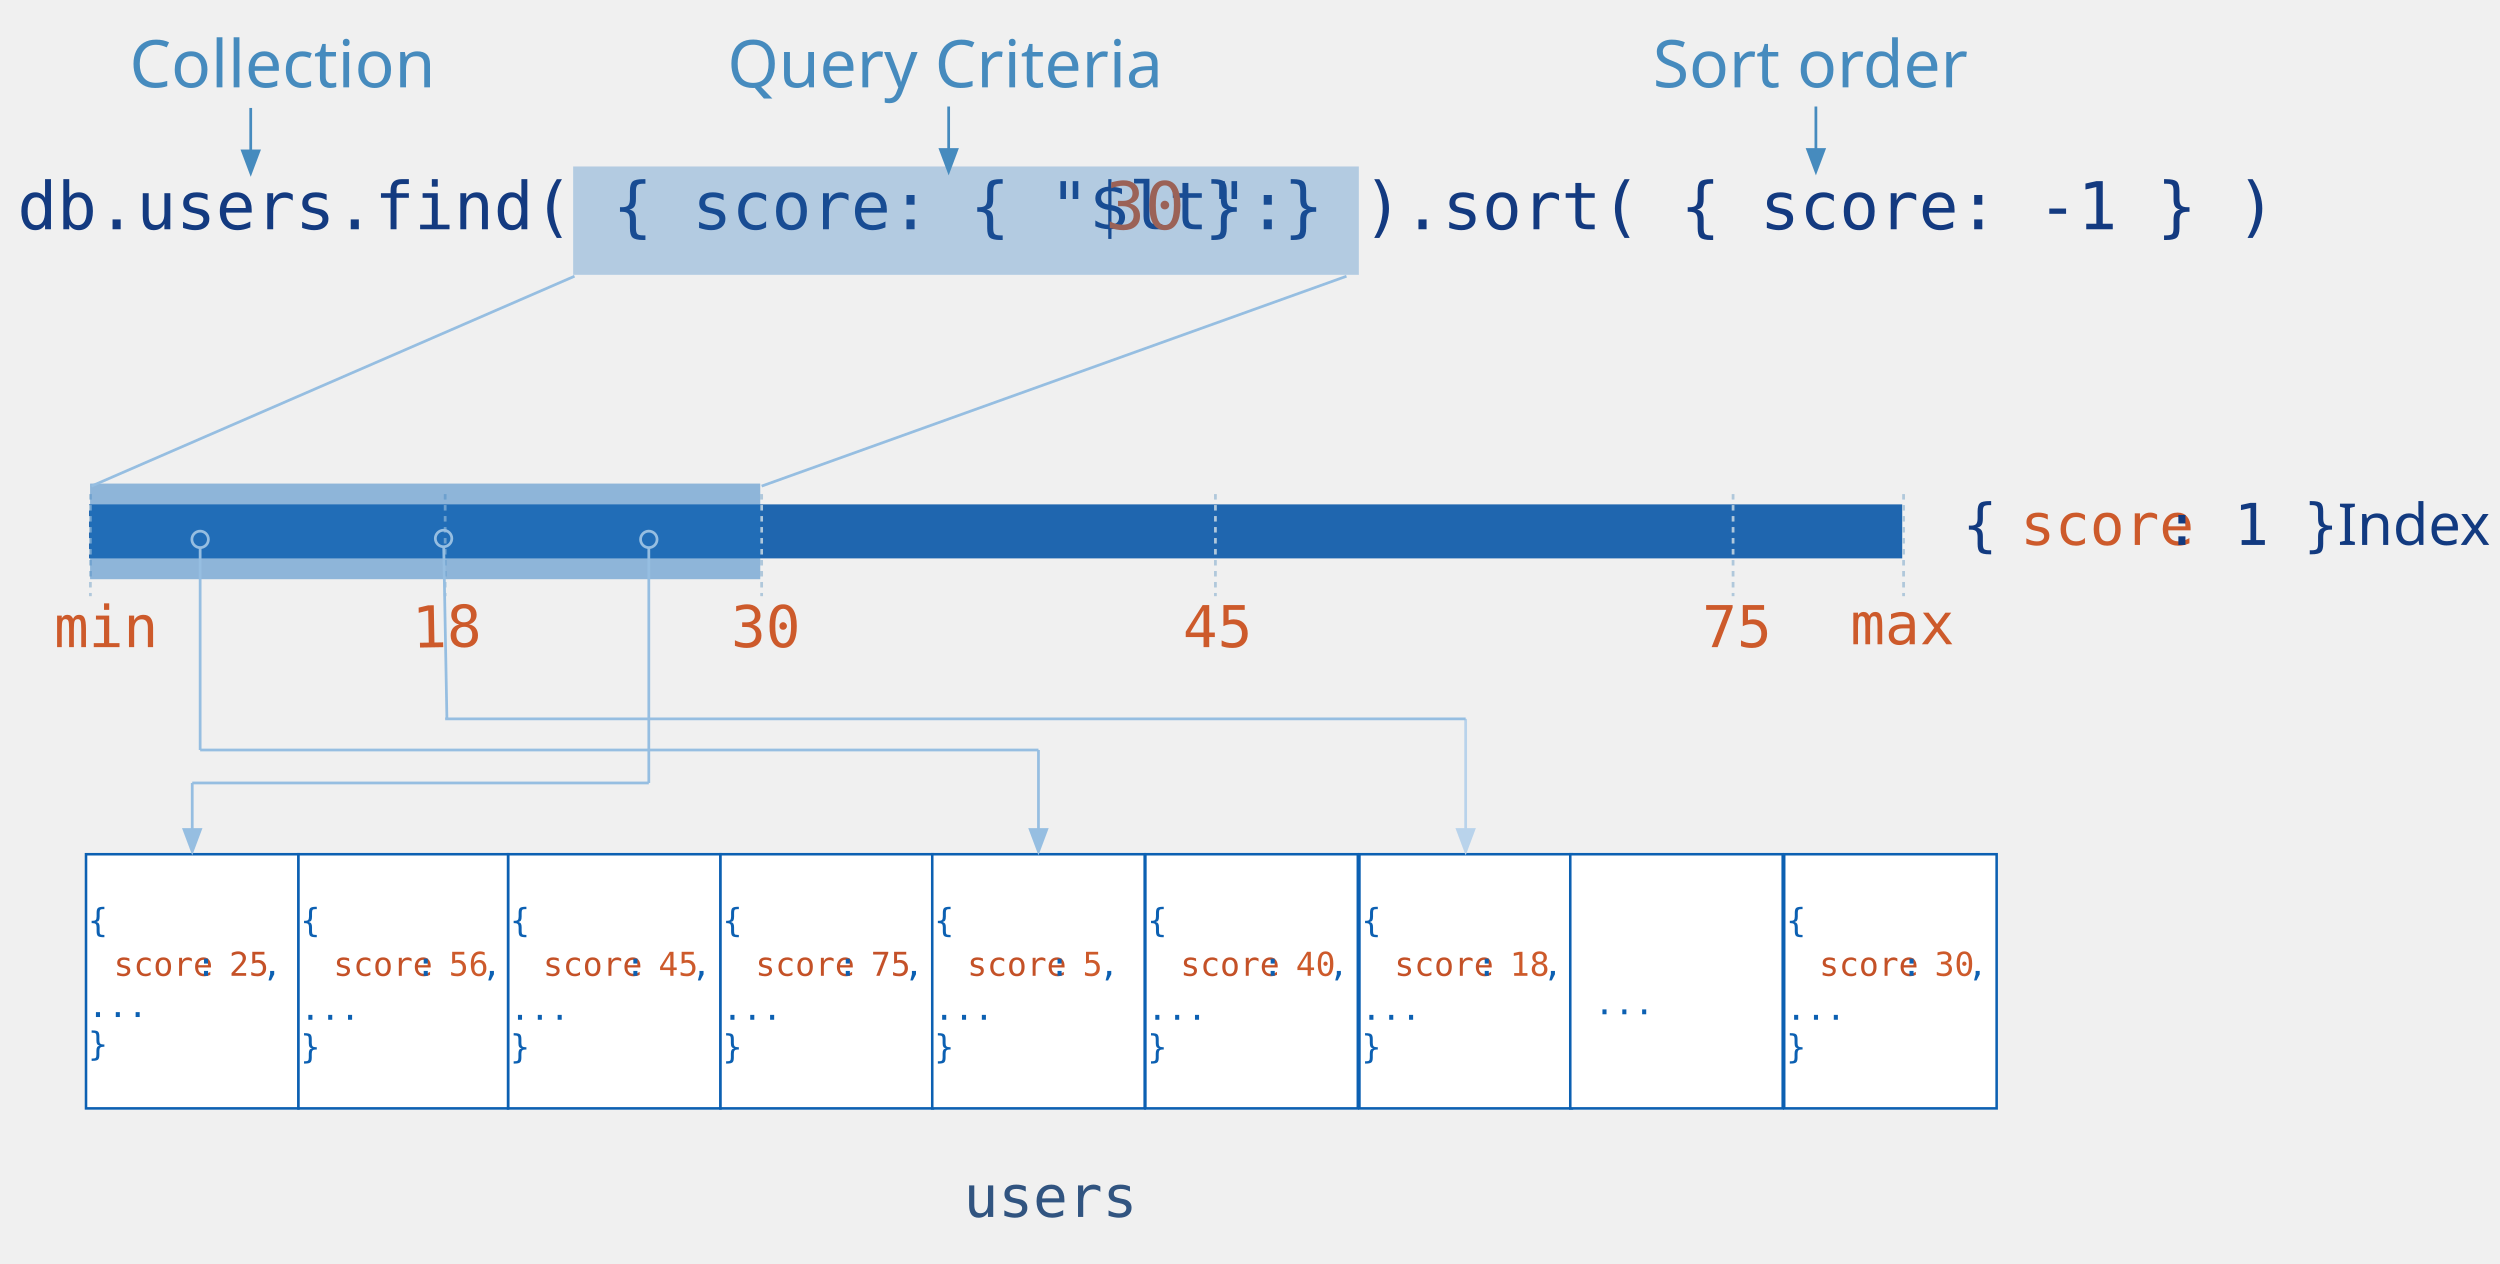
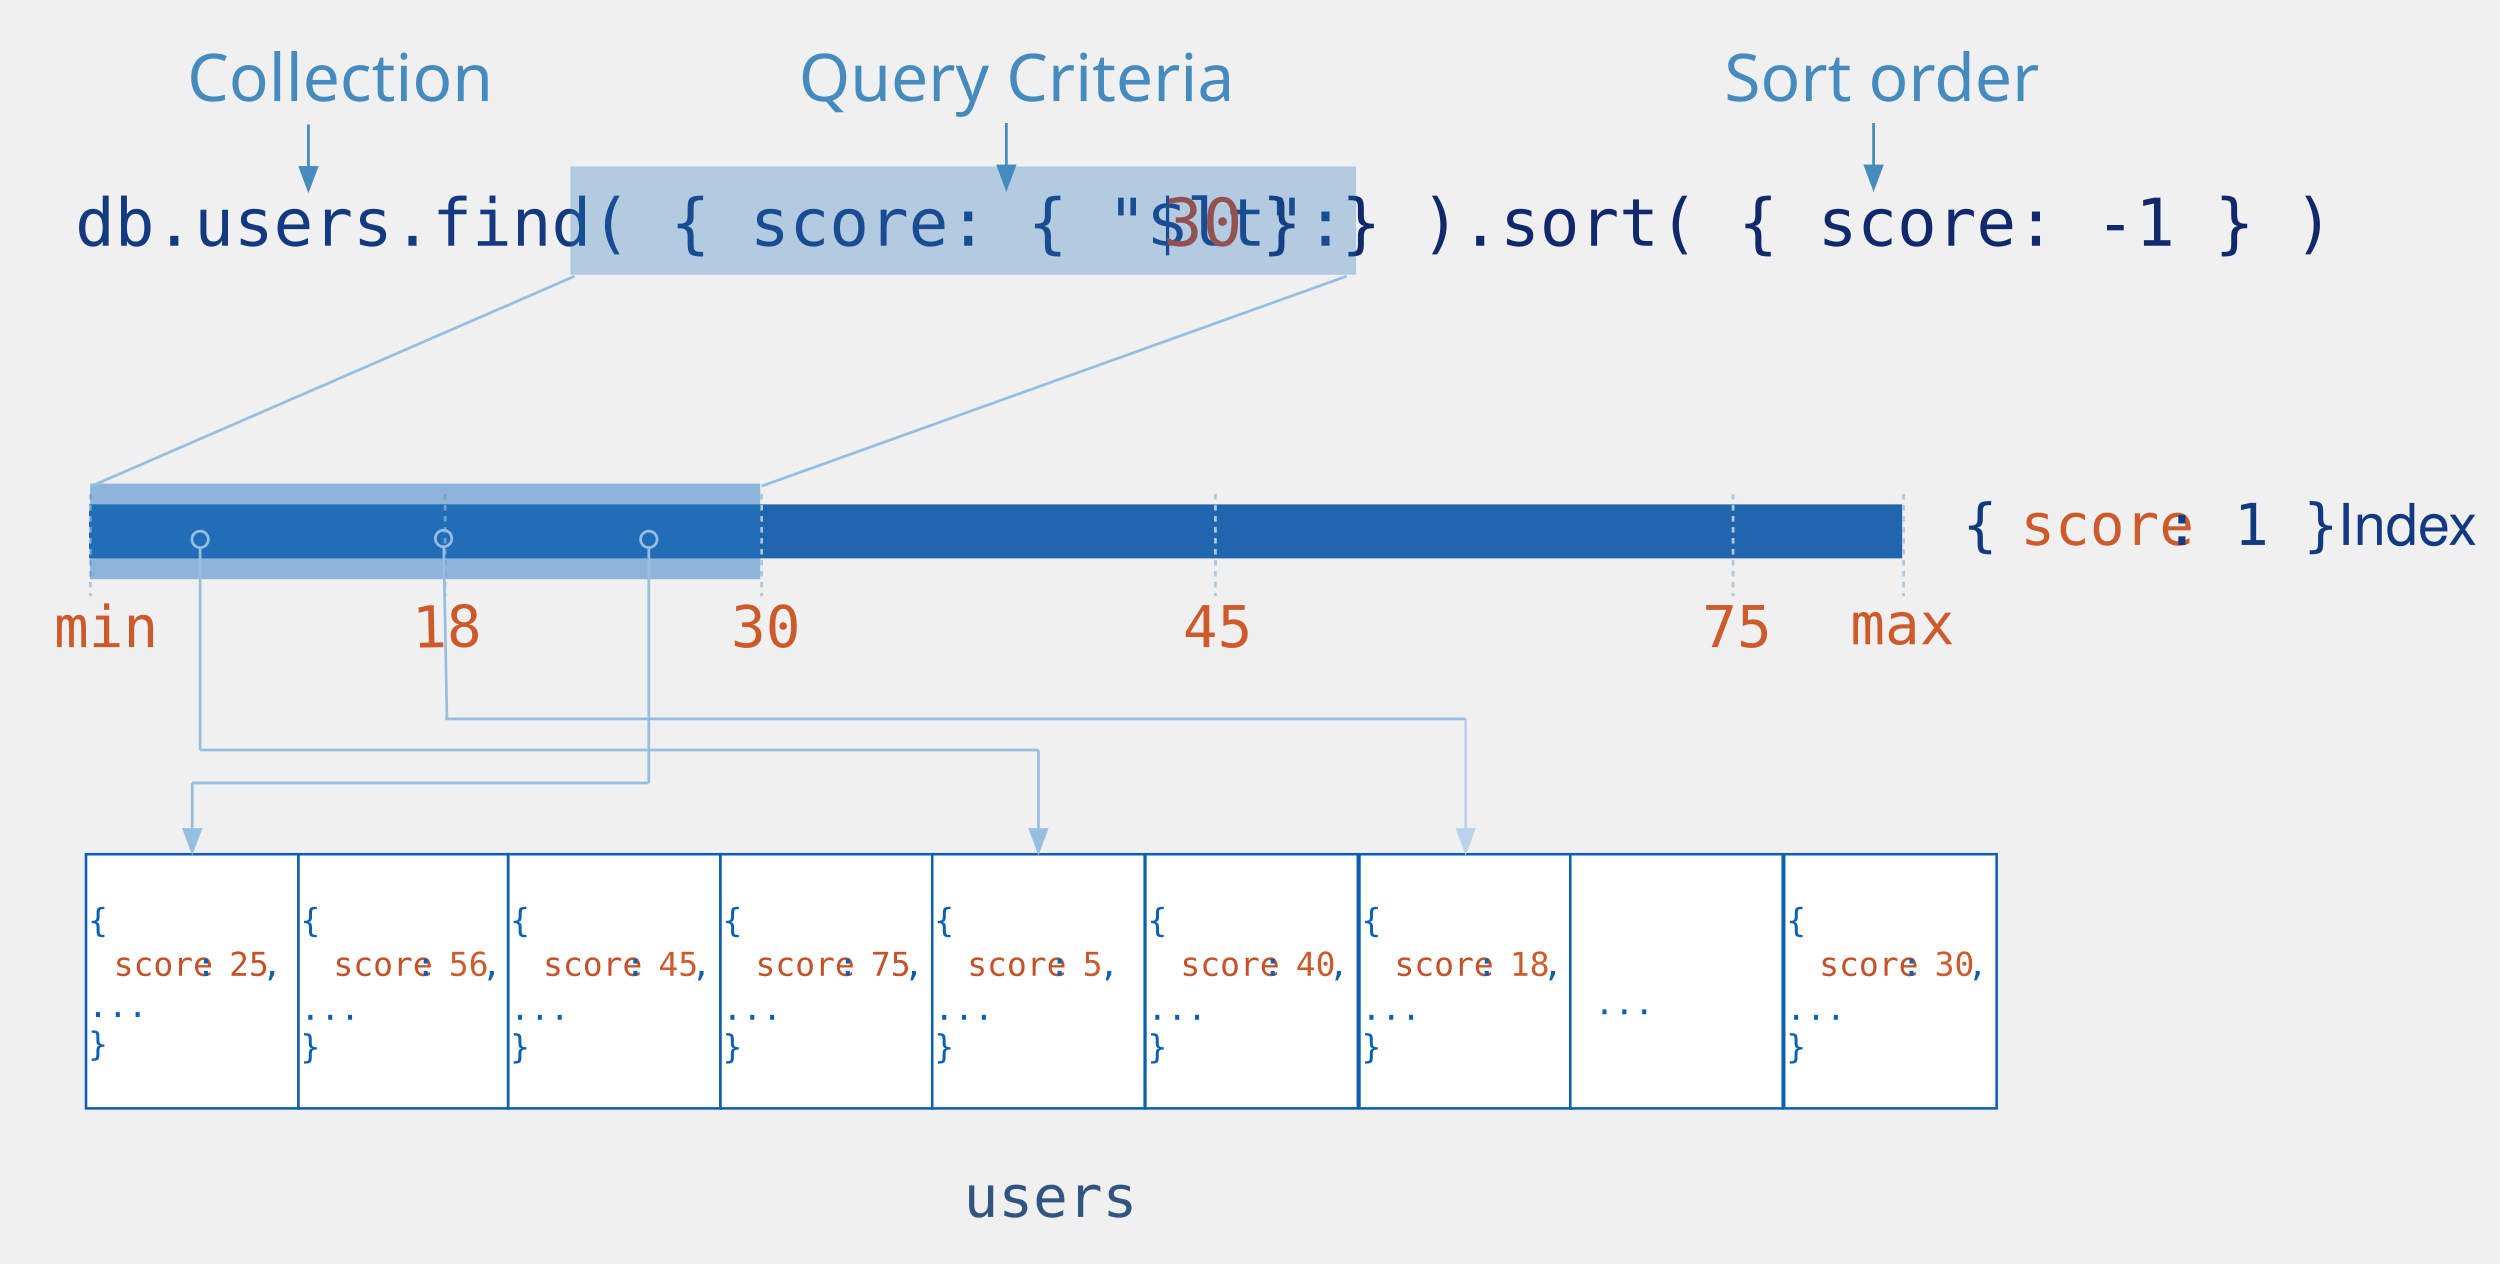
- <svg xmlns="http://www.w3.org/2000/svg" version="1.1" x="0px" y="0px" width="910" height="460" viewBox="0, 0, 910, 460">
-   <g id="Layer 1">
+ <svg xmlns="http://www.w3.org/2000/svg" version="1.1" x="0" y="0" width="910" height="460" viewBox="0, 0, 910, 460">
+   <g id="Layer_1">
    <path d="M32.405,183.596 L692.405,183.596 L692.405,203.254 L32.405,203.254 z" fill="#1F66AF" />
    <path d="M32.905,179.845 L32.905,217.004" fill-opacity="0" stroke="#B0C8DB" stroke-width="1" stroke-dasharray="2,2" />
    <path d="M162.04,179.845 L162.04,217.004" fill-opacity="0" stroke="#B0C8DB" stroke-width="1" stroke-dasharray="2,2" />
    <path d="M277.237,179.845 L277.237,217.004" fill-opacity="0" stroke="#B0C8DB" stroke-width="1" stroke-dasharray="2,2" />
    <path d="M442.413,179.845 L442.413,217.004" fill-opacity="0" stroke="#B0C8DB" stroke-width="1" stroke-dasharray="2,2" />
    <path d="M630.841,179.845 L630.841,217.004" fill-opacity="0" stroke="#B0C8DB" stroke-width="1" stroke-dasharray="2,2" />
    <path d="M692.905,179.845 L692.905,217.004" fill-opacity="0" stroke="#B0C8DB" stroke-width="1" stroke-dasharray="2,2" />
-     <text transform="matrix(1, 0, 0, 1, 35.405, 232.824)">
-       <tspan x="-15.75" y="2.734" font-family="Inconsolata" font-size="21" fill="#CD5A2B">min</tspan>
-     </text>
-     <text transform="matrix(1, 0, 0, 1, 152.69, 201.348)" />
-     <text transform="matrix(1, -0.018, 0.018, 1, 160.524, 230.077)">
-       <tspan x="-10.5" y="5.5" font-family="Inconsolata" font-size="21" fill="#CD5A2B">18</tspan>
-     </text>
-     <text transform="matrix(1, 0, 0, 1, 276.604, 230.058)">
-       <tspan x="-10.5" y="5.5" font-family="Inconsolata" font-size="21" fill="#CD5A2B">30</tspan>
-     </text>
-     <text transform="matrix(1, 0, 0, 1, 441.06, 230.058)">
-       <tspan x="-10.5" y="5.5" font-family="Inconsolata" font-size="21" fill="#CD5A2B">45</tspan>
-     </text>
-     <text transform="matrix(1, 0, 0, 1, 630.112, 230.058)">
-       <tspan x="-10.5" y="5.5" font-family="Inconsolata" font-size="21" fill="#CD5A2B">75</tspan>
-     </text>
-     <text transform="matrix(1, 0, 0, 1, 689.238, 229.696)">
-       <tspan x="-15.75" y="4.808" font-family="Inconsolata" font-size="21" fill="#CD5A2B">max</tspan>
+     <text transform="matrix(1, 0, 0, 1, 35.905, 229.058)">
+       <tspan x="-16.25" y="6.5" font-family="Inconsolata" font-size="21" fill="#CD5A2B">min</tspan>
+     </text>
+     <text transform="matrix(1, -0.018, 0.018, 1, 161.006, 229.068)">
+       <tspan x="-11" y="6.5" font-family="Inconsolata" font-size="21" fill="#CD5A2B">18</tspan>
+     </text>
+     <text transform="matrix(1, 0, 0, 1, 277.104, 229.058)">
+       <tspan x="-11" y="6.5" font-family="Inconsolata" font-size="21" fill="#CD5A2B">30</tspan>
+     </text>
+     <text transform="matrix(1, 0, 0, 1, 441.56, 229.058)">
+       <tspan x="-11" y="6.5" font-family="Inconsolata" font-size="21" fill="#CD5A2B">45</tspan>
+     </text>
+     <text transform="matrix(1, 0, 0, 1, 630.612, 229.058)">
+       <tspan x="-11" y="6.5" font-family="Inconsolata" font-size="21" fill="#CD5A2B">75</tspan>
+     </text>
+     <text transform="matrix(1, 0, 0, 1, 689.738, 228.004)">
+       <tspan x="-16.25" y="6.5" font-family="Inconsolata" font-size="21" fill="#CD5A2B">max</tspan>
    </text>
    <path d="M32.788,176.022 L276.734,176.022 L276.734,210.827 L32.788,210.827 z" fill="#2476C0" opacity="0.48" />
-     <text transform="matrix(1, 0, 0, 1, 391.684, 88.941)">
-       <tspan x="-385.348" y="-5.5" font-family="Inconsolata" font-size="24" fill="#133A80">db.users.find( { score: { "$lt": </tspan>
-       <tspan x="10.652" y="-5.5" font-family="Inconsolata" font-size="24" fill="#CD5A2B">30 </tspan>
-       <tspan x="46.652" y="-5.5" font-family="Inconsolata" font-size="24" fill="#133A80">} } ).sort( { score: -1 } )</tspan>
-     </text>
-     <text transform="matrix(1, 0, 0, 1, 97.755, 24.293)">
-       <tspan x="-50.631" y="7.5" font-family="GillSans" font-size="24" fill="#468BBE">Collection</tspan>
-     </text>
-     <g>
-       <path d="M91.265,39.293 L91.265,54.941" fill-opacity="0" stroke="#468BBE" stroke-width="1" />
-       <path d="M88.265,54.941 L91.265,62.941 L94.265,54.941 z" fill="#468BBE" fill-opacity="1" stroke="#468BBE" stroke-width="1" stroke-opacity="1" />
-     </g>
-     <text transform="matrix(1, 0, 0, 1, 338.21, 24.293)">
-       <tspan x="-73.453" y="7.5" font-family="GillSans" font-size="24" fill="#468BBE">Query Criteria</tspan>
-     </text>
-     <path d="M208.62,60.598 L494.62,60.598 L494.62,100.043 L208.62,100.043 z" fill="#2476C0" opacity="0.3" />
-     <g>
-       <path d="M345.312,38.77 L345.312,54.418" fill-opacity="0" stroke="#468BBE" stroke-width="1" />
-       <path d="M342.312,54.418 L345.312,62.418 L348.312,54.418 z" fill="#468BBE" fill-opacity="1" stroke="#468BBE" stroke-width="1" stroke-opacity="1" />
+     <g>
+       <text transform="matrix(1, 0, 0, 1, 408.448, 81.941)">
+         <tspan x="-381.112" y="7.5" font-family="Inconsolata" font-size="24" fill="#133A80">db.users.find( { score: { "$lt": </tspan>
+         <tspan x="14.888" y="7.5" font-family="Inconsolata" font-size="24" fill="#C04521">30 </tspan>
+         <tspan x="50.888" y="7.5" font-family="Inconsolata" font-size="24" fill="#10296D">} } ).sort( { score: -1 } )</tspan>
+       </text>
+     </g>
+     <text transform="matrix(1, 0, 0, 1, 121.317, 29.293)">
+       <tspan x="-53.193" y="7.5" font-family="GillSans" font-size="24" fill="#468BBE">Collection</tspan>
+     </text>
+     <g>
+       <path d="M112.265,45.293 L112.265,60.941" fill-opacity="0" stroke="#468BBE" stroke-width="1" />
+       <g>
+         <path d="M109.265,60.941 L112.265,68.941 L115.265,60.941 z" fill="#468BBE" />
+         <path d="M109.265,60.941 L112.265,68.941 L115.265,60.941 z" fill-opacity="0" stroke="#468BBE" stroke-width="1" />
+       </g>
+     </g>
+     <text transform="matrix(1, 0, 0, 1, 365.941, 29.793)">
+       <tspan x="-75.184" y="7" font-family="GillSans" font-size="24" fill="#468BBE">Query Criteria</tspan>
+     </text>
+     <path d="M207.62,60.598 L493.62,60.598 L493.62,100.043 L207.62,100.043 z" fill="#2476C0" opacity="0.3" />
+     <g>
+       <path d="M366.312,44.77 L366.312,60.418" fill-opacity="0" stroke="#468BBE" stroke-width="1" />
+       <g>
+         <path d="M363.312,60.418 L366.312,68.418 L369.312,60.418 z" fill="#468BBE" />
+         <path d="M363.312,60.418 L366.312,68.418 L369.312,60.418 z" fill-opacity="0" stroke="#468BBE" stroke-width="1" />
+       </g>
    </g>
    <path d="M33.288,176.938 L209.12,100.543" fill-opacity="0" stroke="#96BEE1" stroke-width="1" />
    <path d="M277.234,176.938 L490.121,100.543" fill-opacity="0" stroke="#96BEE1" stroke-width="1" />
-     <text transform="matrix(1, 0, 0, 1, 808.202, 193.845)">
-       <tspan x="-93.798" y="4.5" font-family="Inconsolata" font-size="21" fill="#123A80">{ </tspan>
-       <tspan x="-72.798" y="4.5" font-family="Inconsolata" font-size="21" fill="#CD5A2B">score</tspan>
-       <tspan x="-20.298" y="4.5" font-family="Inconsolata" font-size="21" fill="#123A80">: 1 } </tspan>
-       <tspan x="42.702" y="4.5" font-family="GillSans" font-size="21" fill="#123A80">Index</tspan>
-     </text>
+     <g>
+       <text transform="matrix(1, 0, 0, 1, 720.154, 191.845)">
+         <tspan x="-5.75" y="6.5" font-family="Inconsolata" font-size="21" fill="#123A80">{ </tspan>
+       </text>
+       <text transform="matrix(1, 0, 0, 1, 762.154, 191.845)">
+         <tspan x="-26.75" y="6.5" font-family="Inconsolata" font-size="21" fill="#CD5A2B">score</tspan>
+       </text>
+       <text transform="matrix(1, 0, 0, 1, 814.654, 191.845)">
+         <tspan x="-26.75" y="6.5" font-family="Inconsolata" font-size="21" fill="#123A80">: 1 } </tspan>
+       </text>
+       <text transform="matrix(1, 0, 0, 1, 877.09, 191.345)">
+         <tspan x="-26.186" y="7" font-family="Helvetica" font-size="21" fill="#123A80">Index</tspan>
+       </text>
+     </g>
    <g>
      <g>
        <g>
          <path d="M31.308,310.939 L108.638,310.939 L108.638,403.451 L31.308,403.451 z" fill="#FFFFFF" />
          <path d="M31.308,310.939 L108.638,310.939 L108.638,403.451 L31.308,403.451 z" fill-opacity="0" stroke="#0C60B2" stroke-width="0.929" />
        </g>
-         <text transform="matrix(1, 0, 0, 1, 70.097, 364.695)">
-           <tspan x="-38.041" y="-25.5" font-family="Inconsolata" font-size="12" fill="#0C60B2"> {</tspan>
-           <tspan x="-38.041" y="-9.5" font-family="GillSans" font-size="12" fill="#0C60B2"> </tspan>
-           <tspan x="-34.707" y="-9.5" font-family="Inconsolata" font-size="12" fill="#0C60B2"> </tspan>
-           <tspan x="-28.707" y="-9.5" font-family="Inconsolata" font-size="12" fill="#C45127">score</tspan>
-           <tspan x="1.293" y="-9.5" font-family="Inconsolata" font-size="12" fill="#0C60B2">: </tspan>
-           <tspan x="13.293" y="-9.5" font-family="Inconsolata" font-size="12" fill="#C55127">25</tspan>
-           <tspan x="25.293" y="-9.5" font-family="Inconsolata" font-size="12" fill="#0C60B2">,</tspan>
-           <tspan x="-38.041" y="5.5" font-family="Inconsolata" font-size="12" fill="#0C60B2">  ...</tspan>
-           <tspan x="-38.041" y="19.5" font-family="Inconsolata" font-size="12" fill="#0C60B2"> }</tspan>
-         </text>
+         <g>
+           <text transform="matrix(1, 0, 0, 1, 38.556, 335.695)">
+             <tspan x="-6.5" y="3.5" font-family="Inconsolata" font-size="12" fill="#0C60B2"> {</tspan>
+           </text>
+           <text transform="matrix(1, 0, 0, 1, 56.89, 351.695)">
+             <tspan x="-15.5" y="3.5" font-family="Inconsolata" font-size="12" fill="#C45127">score</tspan>
+           </text>
+           <text transform="matrix(1, 0, 0, 1, 74.89, 351.695)">
+             <tspan x="-3.5" y="3.5" font-family="Inconsolata" font-size="12" fill="#0C60B2">: </tspan>
+           </text>
+           <text transform="matrix(1, 0, 0, 1, 89.89, 351.695)">
+             <tspan x="-6.5" y="3.5" font-family="Inconsolata" font-size="12" fill="#C55127">25</tspan>
+           </text>
+           <text transform="matrix(1, 0, 0, 1, 98.89, 351.695)">
+             <tspan x="-3.5" y="3.5" font-family="Inconsolata" font-size="12" fill="#0C60B2">,</tspan>
+           </text>
+           <text transform="matrix(1, 0, 0, 1, 44.556, 366.695)">
+             <tspan x="-12.5" y="3.5" font-family="Inconsolata" font-size="12" fill="#0C60B2"> ...</tspan>
+           </text>
+           <text transform="matrix(1, 0, 0, 1, 38.556, 380.695)">
+             <tspan x="-6.5" y="3.5" font-family="Inconsolata" font-size="12" fill="#0C60B2"> }</tspan>
+           </text>
+         </g>
      </g>
      <g>
        <path d="M69.973,285 L69.973,301.939" fill-opacity="0" stroke="#96BEE1" stroke-width="1" />
-         <path d="M66.973,301.939 L69.973,309.939 L72.973,301.939 z" fill="#96BEE1" fill-opacity="1" stroke="#96BEE1" stroke-width="1" stroke-opacity="1" />
+         <g>
+           <path d="M66.973,301.939 L69.973,309.939 L72.973,301.939 z" fill="#96BEE1" />
+           <path d="M66.973,301.939 L69.973,309.939 L72.973,301.939 z" fill-opacity="0" stroke="#96BEE1" stroke-width="1" />
+         </g>
      </g>
    </g>
    <g>
      <g>
        <path d="M184.927,310.939 L262.257,310.939 L262.257,403.451 L184.927,403.451 z" fill="#FFFFFF" />
        <path d="M184.927,310.939 L262.257,310.939 L262.257,403.451 L184.927,403.451 z" fill-opacity="0" stroke="#0C60B2" stroke-width="0.929" />
      </g>
-       <text transform="matrix(1, 0, 0, 1, 223.092, 363.695)">
-         <tspan x="-37.418" y="-24.5" font-family="Inconsolata" font-size="12" fill="#0C60B2"> {</tspan>
-         <tspan x="-37.418" y="-8.5" font-family="Inconsolata" font-size="12" fill="#0C60B2">  </tspan>
-         <tspan x="-25.418" y="-8.5" font-family="Inconsolata" font-size="12" fill="#C45127">score</tspan>
-         <tspan x="4.582" y="-8.5" font-family="Inconsolata" font-size="12" fill="#0C60B2">: </tspan>
-         <tspan x="16.582" y="-8.5" font-family="Inconsolata" font-size="12" fill="#CD5A2B">45</tspan>
-         <tspan x="28.582" y="-8.5" font-family="Inconsolata" font-size="12" fill="#0C60B2">,</tspan>
-         <tspan x="-37.418" y="7.5" font-family="Inconsolata" font-size="12" fill="#0C60B2">  ...</tspan>
-         <tspan x="-37.418" y="21.5" font-family="Inconsolata" font-size="12" fill="#0C60B2"> }</tspan>
-       </text>
+       <g>
+         <text transform="matrix(1, 0, 0, 1, 192.174, 335.695)">
+           <tspan x="-6.5" y="3.5" font-family="Inconsolata" font-size="12" fill="#0C60B2"> {</tspan>
+         </text>
+         <text transform="matrix(1, 0, 0, 1, 213.174, 351.695)">
+           <tspan x="-15.5" y="3.5" font-family="Inconsolata" font-size="12" fill="#C45127">score</tspan>
+         </text>
+         <text transform="matrix(1, 0, 0, 1, 231.174, 351.695)">
+           <tspan x="-3.5" y="3.5" font-family="Inconsolata" font-size="12" fill="#0C60B2">: </tspan>
+         </text>
+         <text transform="matrix(1, 0, 0, 1, 246.174, 351.695)">
+           <tspan x="-6.5" y="3.5" font-family="Inconsolata" font-size="12" fill="#CD5A2B">45</tspan>
+         </text>
+         <text transform="matrix(1, 0, 0, 1, 255.174, 351.695)">
+           <tspan x="-3.5" y="3.5" font-family="Inconsolata" font-size="12" fill="#0C60B2">,</tspan>
+         </text>
+         <text transform="matrix(1, 0, 0, 1, 198.174, 367.695)">
+           <tspan x="-12.5" y="3.5" font-family="Inconsolata" font-size="12" fill="#0C60B2"> ...</tspan>
+         </text>
+         <text transform="matrix(1, 0, 0, 1, 192.174, 381.695)">
+           <tspan x="-6.5" y="3.5" font-family="Inconsolata" font-size="12" fill="#0C60B2"> }</tspan>
+         </text>
+       </g>
    </g>
    <g>
      <g>
        <path d="M108.638,310.939 L184.927,310.939 L184.927,403.451 L108.638,403.451 z" fill="#FFFFFF" />
        <path d="M108.638,310.939 L184.927,310.939 L184.927,403.451 L108.638,403.451 z" fill-opacity="0" stroke="#0C60B2" stroke-width="0.929" />
      </g>
-       <text transform="matrix(1, 0, 0, 1, 146.898, 364.695)">
-         <tspan x="-37.529" y="-25.5" font-family="Inconsolata" font-size="12" fill="#0C60B2"> {</tspan>
-         <tspan x="-37.529" y="-9.5" font-family="Inconsolata" font-size="12" fill="#0C60B2">  </tspan>
-         <tspan x="-25.529" y="-9.5" font-family="Inconsolata" font-size="12" fill="#C45127">score</tspan>
-         <tspan x="4.471" y="-9.5" font-family="Inconsolata" font-size="12" fill="#0C60B2">: </tspan>
-         <tspan x="16.471" y="-9.5" font-family="Inconsolata" font-size="12" fill="#CD5A2B">56</tspan>
-         <tspan x="28.471" y="-9.5" font-family="Inconsolata" font-size="12" fill="#0C60B2">,</tspan>
-         <tspan x="-37.529" y="6.5" font-family="Inconsolata" font-size="12" fill="#0C60B2">  ...</tspan>
-         <tspan x="-37.529" y="20.5" font-family="Inconsolata" font-size="12" fill="#0C60B2"> }</tspan>
-       </text>
+       <g>
+         <text transform="matrix(1, 0, 0, 1, 115.869, 335.695)">
+           <tspan x="-6.5" y="3.5" font-family="Inconsolata" font-size="12" fill="#0C60B2"> {</tspan>
+         </text>
+         <text transform="matrix(1, 0, 0, 1, 136.869, 351.695)">
+           <tspan x="-15.5" y="3.5" font-family="Inconsolata" font-size="12" fill="#C45127">score</tspan>
+         </text>
+         <text transform="matrix(1, 0, 0, 1, 154.869, 351.695)">
+           <tspan x="-3.5" y="3.5" font-family="Inconsolata" font-size="12" fill="#0C60B2">: </tspan>
+         </text>
+         <text transform="matrix(1, 0, 0, 1, 169.869, 351.695)">
+           <tspan x="-6.5" y="3.5" font-family="Inconsolata" font-size="12" fill="#CD5A2B">56</tspan>
+         </text>
+         <text transform="matrix(1, 0, 0, 1, 178.869, 351.695)">
+           <tspan x="-3.5" y="3.5" font-family="Inconsolata" font-size="12" fill="#0C60B2">,</tspan>
+         </text>
+         <text transform="matrix(1, 0, 0, 1, 121.869, 367.695)">
+           <tspan x="-12.5" y="3.5" font-family="Inconsolata" font-size="12" fill="#0C60B2"> ...</tspan>
+         </text>
+         <text transform="matrix(1, 0, 0, 1, 115.869, 381.695)">
+           <tspan x="-6.5" y="3.5" font-family="Inconsolata" font-size="12" fill="#0C60B2"> }</tspan>
+         </text>
+       </g>
    </g>
    <g>
      <g>
        <path d="M262.257,310.939 L339.587,310.939 L339.587,403.451 L262.257,403.451 z" fill="#FFFFFF" />
        <path d="M262.257,310.939 L339.587,310.939 L339.587,403.451 L262.257,403.451 z" fill-opacity="0" stroke="#0C60B2" stroke-width="0.929" />
      </g>
-       <text transform="matrix(1, 0, 0, 1, 300.422, 363.695)">
-         <tspan x="-37.418" y="-24.5" font-family="Inconsolata" font-size="12" fill="#0C60B2"> {</tspan>
-         <tspan x="-37.418" y="-8.5" font-family="Inconsolata" font-size="12" fill="#0C60B2">  </tspan>
-         <tspan x="-25.418" y="-8.5" font-family="Inconsolata" font-size="12" fill="#C45127">score</tspan>
-         <tspan x="4.582" y="-8.5" font-family="Inconsolata" font-size="12" fill="#0C60B2">: </tspan>
-         <tspan x="16.582" y="-8.5" font-family="Inconsolata" font-size="12" fill="#C45129">75</tspan>
-         <tspan x="28.582" y="-8.5" font-family="Inconsolata" font-size="12" fill="#0C60B2">,</tspan>
-         <tspan x="-37.418" y="7.5" font-family="Inconsolata" font-size="12" fill="#0C60B2">  ...</tspan>
-         <tspan x="-37.418" y="21.5" font-family="Inconsolata" font-size="12" fill="#0C60B2"> }</tspan>
-       </text>
+       <g>
+         <text transform="matrix(1, 0, 0, 1, 269.504, 335.695)">
+           <tspan x="-6.5" y="3.5" font-family="Inconsolata" font-size="12" fill="#0C60B2"> {</tspan>
+         </text>
+         <text transform="matrix(1, 0, 0, 1, 290.504, 351.695)">
+           <tspan x="-15.5" y="3.5" font-family="Inconsolata" font-size="12" fill="#C45127">score</tspan>
+         </text>
+         <text transform="matrix(1, 0, 0, 1, 308.504, 351.695)">
+           <tspan x="-3.5" y="3.5" font-family="Inconsolata" font-size="12" fill="#0C60B2">: </tspan>
+         </text>
+         <text transform="matrix(1, 0, 0, 1, 323.504, 351.695)">
+           <tspan x="-6.5" y="3.5" font-family="Inconsolata" font-size="12" fill="#C45129">75</tspan>
+         </text>
+         <text transform="matrix(1, 0, 0, 1, 332.504, 351.695)">
+           <tspan x="-3.5" y="3.5" font-family="Inconsolata" font-size="12" fill="#0C60B2">,</tspan>
+         </text>
+         <text transform="matrix(1, 0, 0, 1, 275.504, 367.695)">
+           <tspan x="-12.5" y="3.5" font-family="Inconsolata" font-size="12" fill="#0C60B2"> ...</tspan>
+         </text>
+         <text transform="matrix(1, 0, 0, 1, 269.504, 381.695)">
+           <tspan x="-6.5" y="3.5" font-family="Inconsolata" font-size="12" fill="#0C60B2"> }</tspan>
+         </text>
+       </g>
    </g>
    <g>
      <g>
        <path d="M339.335,310.939 L416.665,310.939 L416.665,403.451 L339.335,403.451 z" fill="#FFFFFF" />
        <path d="M339.335,310.939 L416.665,310.939 L416.665,403.451 L339.335,403.451 z" fill-opacity="0" stroke="#0C60B2" stroke-width="0.929" />
      </g>
-       <text transform="matrix(1, 0, 0, 1, 377.5, 357.695)">
-         <tspan x="-37.418" y="-18.5" font-family="Inconsolata" font-size="12" fill="#0C60B2"> {</tspan>
-         <tspan x="-37.418" y="-2.5" font-family="Inconsolata" font-size="12" fill="#0C60B2">  </tspan>
-         <tspan x="-25.418" y="-2.5" font-family="Inconsolata" font-size="12" fill="#C45127">score</tspan>
-         <tspan x="4.582" y="-2.5" font-family="Inconsolata" font-size="12" fill="#0C60B2">: </tspan>
-         <tspan x="16.582" y="-2.5" font-family="Inconsolata" font-size="12" fill="#CD5A2B">5</tspan>
-         <tspan x="22.582" y="-2.5" font-family="Inconsolata" font-size="12" fill="#0C60B2">,</tspan>
-         <tspan x="-37.418" y="13.5" font-family="Inconsolata" font-size="12" fill="#0C60B2">  ...</tspan>
-         <tspan x="-37.418" y="27.5" font-family="Inconsolata" font-size="12" fill="#0C60B2"> }</tspan>
-       </text>
+       <g>
+         <text transform="matrix(1, 0, 0, 1, 346.582, 335.695)">
+           <tspan x="-6.5" y="3.5" font-family="Inconsolata" font-size="12" fill="#0C60B2"> {</tspan>
+         </text>
+         <text transform="matrix(1, 0, 0, 1, 367.582, 351.695)">
+           <tspan x="-15.5" y="3.5" font-family="Inconsolata" font-size="12" fill="#C45127">score</tspan>
+         </text>
+         <text transform="matrix(1, 0, 0, 1, 385.582, 351.695)">
+           <tspan x="-3.5" y="3.5" font-family="Inconsolata" font-size="12" fill="#0C60B2">: </tspan>
+         </text>
+         <text transform="matrix(1, 0, 0, 1, 397.582, 351.695)">
+           <tspan x="-3.5" y="3.5" font-family="Inconsolata" font-size="12" fill="#CD5A2B">5</tspan>
+         </text>
+         <text transform="matrix(1, 0, 0, 1, 403.582, 351.695)">
+           <tspan x="-3.5" y="3.5" font-family="Inconsolata" font-size="12" fill="#0C60B2">,</tspan>
+         </text>
+         <text transform="matrix(1, 0, 0, 1, 352.582, 367.695)">
+           <tspan x="-12.5" y="3.5" font-family="Inconsolata" font-size="12" fill="#0C60B2"> ...</tspan>
+         </text>
+         <text transform="matrix(1, 0, 0, 1, 346.582, 381.695)">
+           <tspan x="-6.5" y="3.5" font-family="Inconsolata" font-size="12" fill="#0C60B2"> }</tspan>
+         </text>
+       </g>
    </g>
    <g>
      <path d="M378,273 L378,301.939" fill-opacity="0" stroke="#96BEE1" stroke-width="1" />
-       <path d="M375,301.939 L378,309.939 L381,301.939 z" fill="#96BEE1" fill-opacity="1" stroke="#96BEE1" stroke-width="1" stroke-opacity="1" />
+       <g>
+         <path d="M375,301.939 L378,309.939 L381,301.939 z" fill="#96BEE1" />
+         <path d="M375,301.939 L378,309.939 L381,301.939 z" fill-opacity="0" stroke="#96BEE1" stroke-width="1" />
+       </g>
    </g>
    <g>
      <path d="M72.851,199.333 L72.851,273" fill-opacity="0" stroke="#96BEE1" stroke-width="1" />
-       <path d="M70.729,194.212 C71.901,193.04 73.8,193.04 74.972,194.212 C76.143,195.384 76.143,197.283 74.972,198.455 C73.8,199.626 71.901,199.626 70.729,198.455 C69.558,197.283 69.558,195.384 70.729,194.212" fill-opacity="0" stroke="#96BEE1" stroke-width="1" stroke-opacity="1" />
+       <path d="M70.729,194.212 C71.901,193.04 73.8,193.04 74.972,194.212 C76.143,195.384 76.143,197.283 74.972,198.455 C73.8,199.626 71.901,199.626 70.729,198.455 C69.558,197.283 69.558,195.384 70.729,194.212" fill-opacity="0" stroke="#96BEE1" stroke-width="1" />
    </g>
    <path d="M72.851,273 L378,273" fill-opacity="0" stroke="#96BEE1" stroke-width="1" />
    <g>
      <g>
        <path d="M649.446,310.939 L726.776,310.939 L726.776,403.451 L649.446,403.451 z" fill="#FFFFFF" />
        <path d="M649.446,310.939 L726.776,310.939 L726.776,403.451 L649.446,403.451 z" fill-opacity="0" stroke="#0C60B2" stroke-width="0.929" />
      </g>
-       <text transform="matrix(1, 0, 0, 1, 687.611, 364.195)">
-         <tspan x="-37.418" y="-25" font-family="Inconsolata" font-size="12" fill="#0C60B2"> {</tspan>
-         <tspan x="-37.418" y="-9" font-family="Inconsolata" font-size="12" fill="#0C60B2">  </tspan>
-         <tspan x="-25.418" y="-9" font-family="Inconsolata" font-size="12" fill="#C45127">score</tspan>
-         <tspan x="4.582" y="-9" font-family="Inconsolata" font-size="12" fill="#0C60B2">: </tspan>
-         <tspan x="16.582" y="-9" font-family="Inconsolata" font-size="12" fill="#CD5A2B">30</tspan>
-         <tspan x="28.582" y="-9" font-family="Inconsolata" font-size="12" fill="#0C60B2">,</tspan>
-         <tspan x="-37.418" y="7" font-family="Inconsolata" font-size="12" fill="#0C60B2">  ...</tspan>
-         <tspan x="-37.418" y="21" font-family="Inconsolata" font-size="12" fill="#0C60B2"> }</tspan>
-       </text>
+       <g>
+         <text transform="matrix(1, 0, 0, 1, 656.693, 335.695)">
+           <tspan x="-6.5" y="3.5" font-family="Inconsolata" font-size="12" fill="#0C60B2"> {</tspan>
+         </text>
+         <text transform="matrix(1, 0, 0, 1, 677.693, 351.695)">
+           <tspan x="-15.5" y="3.5" font-family="Inconsolata" font-size="12" fill="#C45127">score</tspan>
+         </text>
+         <text transform="matrix(1, 0, 0, 1, 695.693, 351.695)">
+           <tspan x="-3.5" y="3.5" font-family="Inconsolata" font-size="12" fill="#0C60B2">: </tspan>
+         </text>
+         <text transform="matrix(1, 0, 0, 1, 710.693, 351.695)">
+           <tspan x="-6.5" y="3.5" font-family="Inconsolata" font-size="12" fill="#CD5A2B">30</tspan>
+         </text>
+         <text transform="matrix(1, 0, 0, 1, 719.693, 351.695)">
+           <tspan x="-3.5" y="3.5" font-family="Inconsolata" font-size="12" fill="#0C60B2">,</tspan>
+         </text>
+         <text transform="matrix(1, 0, 0, 1, 662.693, 367.695)">
+           <tspan x="-12.5" y="3.5" font-family="Inconsolata" font-size="12" fill="#0C60B2"> ...</tspan>
+         </text>
+         <text transform="matrix(1, 0, 0, 1, 656.693, 381.695)">
+           <tspan x="-6.5" y="3.5" font-family="Inconsolata" font-size="12" fill="#0C60B2"> }</tspan>
+         </text>
+       </g>
    </g>
    <g>
      <g>
        <path d="M416.917,310.939 L494.247,310.939 L494.247,403.451 L416.917,403.451 z" fill="#FFFFFF" />
        <path d="M416.917,310.939 L494.247,310.939 L494.247,403.451 L416.917,403.451 z" fill-opacity="0" stroke="#0C60B2" stroke-width="0.929" />
      </g>
-       <text transform="matrix(1, 0, 0, 1, 455.082, 363.695)">
-         <tspan x="-37.418" y="-24.5" font-family="Inconsolata" font-size="12" fill="#0C60B2"> {</tspan>
-         <tspan x="-37.418" y="-8.5" font-family="Inconsolata" font-size="12" fill="#0C60B2">  </tspan>
-         <tspan x="-25.418" y="-8.5" font-family="Inconsolata" font-size="12" fill="#C45127">score</tspan>
-         <tspan x="4.582" y="-8.5" font-family="Inconsolata" font-size="12" fill="#0C60B2">: </tspan>
-         <tspan x="16.582" y="-8.5" font-family="Inconsolata" font-size="12" fill="#CD5A2B">40</tspan>
-         <tspan x="28.582" y="-8.5" font-family="Inconsolata" font-size="12" fill="#0C60B2">,</tspan>
-         <tspan x="-37.418" y="7.5" font-family="Inconsolata" font-size="12" fill="#0C60B2">  ...</tspan>
-         <tspan x="-37.418" y="21.5" font-family="Inconsolata" font-size="12" fill="#0C60B2"> }</tspan>
-       </text>
+       <g>
+         <text transform="matrix(1, 0, 0, 1, 424.164, 335.695)">
+           <tspan x="-6.5" y="3.5" font-family="Inconsolata" font-size="12" fill="#0C60B2"> {</tspan>
+         </text>
+         <text transform="matrix(1, 0, 0, 1, 445.164, 351.695)">
+           <tspan x="-15.5" y="3.5" font-family="Inconsolata" font-size="12" fill="#C45127">score</tspan>
+         </text>
+         <text transform="matrix(1, 0, 0, 1, 463.164, 351.695)">
+           <tspan x="-3.5" y="3.5" font-family="Inconsolata" font-size="12" fill="#0C60B2">: </tspan>
+         </text>
+         <text transform="matrix(1, 0, 0, 1, 478.164, 351.695)">
+           <tspan x="-6.5" y="3.5" font-family="Inconsolata" font-size="12" fill="#CD5A2B">40</tspan>
+         </text>
+         <text transform="matrix(1, 0, 0, 1, 487.164, 351.695)">
+           <tspan x="-3.5" y="3.5" font-family="Inconsolata" font-size="12" fill="#0C60B2">,</tspan>
+         </text>
+         <text transform="matrix(1, 0, 0, 1, 430.164, 367.695)">
+           <tspan x="-12.5" y="3.5" font-family="Inconsolata" font-size="12" fill="#0C60B2"> ...</tspan>
+         </text>
+         <text transform="matrix(1, 0, 0, 1, 424.164, 381.695)">
+           <tspan x="-6.5" y="3.5" font-family="Inconsolata" font-size="12" fill="#0C60B2"> }</tspan>
+         </text>
+       </g>
    </g>
    <g>
      <g>
        <g>
          <path d="M494.835,310.939 L572.165,310.939 L572.165,403.451 L494.835,403.451 z" fill="#FFFFFF" />
          <path d="M494.835,310.939 L572.165,310.939 L572.165,403.451 L494.835,403.451 z" fill-opacity="0" stroke="#0C60B2" stroke-width="0.929" />
        </g>
-         <text transform="matrix(1, 0, 0, 1, 533, 357.695)">
-           <tspan x="-37.418" y="-18.5" font-family="Inconsolata" font-size="12" fill="#0C60B2"> {</tspan>
-           <tspan x="-37.418" y="-2.5" font-family="Inconsolata" font-size="12" fill="#0C60B2">  </tspan>
-           <tspan x="-25.418" y="-2.5" font-family="Inconsolata" font-size="12" fill="#C45127">score</tspan>
-           <tspan x="4.582" y="-2.5" font-family="Inconsolata" font-size="12" fill="#0C60B2">: </tspan>
-           <tspan x="16.582" y="-2.5" font-family="Inconsolata" font-size="12" fill="#CD5A2B">18</tspan>
-           <tspan x="28.582" y="-2.5" font-family="Inconsolata" font-size="12" fill="#0C60B2">,</tspan>
-           <tspan x="-37.418" y="13.5" font-family="Inconsolata" font-size="12" fill="#0C60B2">  ...</tspan>
-           <tspan x="-37.418" y="27.5" font-family="Inconsolata" font-size="12" fill="#0C60B2"> }</tspan>
-         </text>
+         <g>
+           <text transform="matrix(1, 0, 0, 1, 502.082, 335.695)">
+             <tspan x="-6.5" y="3.5" font-family="Inconsolata" font-size="12" fill="#0C60B2"> {</tspan>
+           </text>
+           <text transform="matrix(1, 0, 0, 1, 523.082, 351.695)">
+             <tspan x="-15.5" y="3.5" font-family="Inconsolata" font-size="12" fill="#C45127">score</tspan>
+           </text>
+           <text transform="matrix(1, 0, 0, 1, 541.082, 351.695)">
+             <tspan x="-3.5" y="3.5" font-family="Inconsolata" font-size="12" fill="#0C60B2">: </tspan>
+           </text>
+           <text transform="matrix(1, 0, 0, 1, 556.082, 351.695)">
+             <tspan x="-6.5" y="3.5" font-family="Inconsolata" font-size="12" fill="#CD5A2B">18</tspan>
+           </text>
+           <text transform="matrix(1, 0, 0, 1, 565.082, 351.695)">
+             <tspan x="-3.5" y="3.5" font-family="Inconsolata" font-size="12" fill="#0C60B2">,</tspan>
+           </text>
+           <text transform="matrix(1, 0, 0, 1, 508.082, 367.695)">
+             <tspan x="-12.5" y="3.5" font-family="Inconsolata" font-size="12" fill="#0C60B2"> ...</tspan>
+           </text>
+           <text transform="matrix(1, 0, 0, 1, 502.082, 381.695)">
+             <tspan x="-6.5" y="3.5" font-family="Inconsolata" font-size="12" fill="#0C60B2"> }</tspan>
+           </text>
+         </g>
      </g>
      <g>
        <path d="M533.5,261.667 L533.5,301.939" fill-opacity="0" stroke="#B9D3EB" stroke-width="1" />
-         <path d="M530.5,301.939 L533.5,309.939 L536.5,301.939 z" fill="#B9D3EB" fill-opacity="1" stroke="#B9D3EB" stroke-width="1" stroke-opacity="1" />
+         <g>
+           <path d="M530.5,301.939 L533.5,309.939 L536.5,301.939 z" fill="#B9D3EB" />
+           <path d="M530.5,301.939 L533.5,309.939 L536.5,301.939 z" fill-opacity="0" stroke="#B9D3EB" stroke-width="1" />
+         </g>
      </g>
    </g>
    <g>
      <path d="M571.577,310.939 L648.907,310.939 L648.907,403.451 L571.577,403.451 z" fill="#FFFFFF" />
      <path d="M571.577,310.939 L648.907,310.939 L648.907,403.451 L571.577,403.451 z" fill-opacity="0" stroke="#0C60B2" stroke-width="0.929" />
    </g>
-     <text transform="matrix(1, 0, 0, 1, 609.742, 356.695)">
-       <tspan x="-29.311" y="12.5" font-family="Inconsolata" font-size="12" fill="#0C60B2">   ...</tspan>
-     </text>
-     <text transform="matrix(1, 0, 0, 1, 381.208, 437.458)">
-       <tspan x="-30.456" y="5.5" font-family="Inconsolata" font-size="21" fill="#315480">users</tspan>
+     <text transform="matrix(1, 0, 0, 1, 592.931, 365.695)">
+       <tspan x="-12.5" y="3.5" font-family="Inconsolata" font-size="12" fill="#0C60B2"> ...</tspan>
+     </text>
+     <text transform="matrix(1, 0, 0, 1, 377.502, 436.458)">
+       <tspan x="-26.75" y="6.5" font-family="Inconsolata" font-size="21" fill="#315480">users</tspan>
    </text>
    <g>
      <path d="M161.517,199.005 L162.674,261.661" fill-opacity="0" stroke="#96BEE1" stroke-width="1" />
-       <path d="M159.301,193.924 C160.451,192.731 162.35,192.695 163.543,193.845 C164.736,194.995 164.771,196.894 163.621,198.087 C162.472,199.28 160.572,199.315 159.379,198.165 C158.186,197.016 158.151,195.117 159.301,193.924" fill-opacity="0" stroke="#96BEE1" stroke-width="1" stroke-opacity="1" />
+       <path d="M159.301,193.924 C160.451,192.731 162.35,192.695 163.543,193.845 C164.736,194.995 164.771,196.894 163.621,198.087 C162.472,199.28 160.572,199.315 159.379,198.165 C158.186,197.016 158.151,195.117 159.301,193.924" fill-opacity="0" stroke="#96BEE1" stroke-width="1" />
    </g>
    <g>
      <path d="M236.167,199.333 L236.167,285" fill-opacity="0" stroke="#96BEE1" stroke-width="1" />
-       <path d="M234.045,194.212 C235.217,193.04 237.116,193.04 238.288,194.212 C239.46,195.384 239.46,197.283 238.288,198.455 C237.116,199.626 235.217,199.626 234.045,198.455 C232.874,197.283 232.874,195.384 234.045,194.212" fill-opacity="0" stroke="#96BEE1" stroke-width="1" stroke-opacity="1" />
+       <path d="M234.045,194.212 C235.217,193.04 237.116,193.04 238.288,194.212 C239.46,195.384 239.46,197.283 238.288,198.455 C237.116,199.626 235.217,199.626 234.045,198.455 C232.874,197.283 232.874,195.384 234.045,194.212" fill-opacity="0" stroke="#96BEE1" stroke-width="1" />
    </g>
    <path d="M69.973,285 L236.167,285" fill-opacity="0" stroke="#96BEE1" stroke-width="1" />
    <path d="M162.04,261.667 L533.5,261.667" fill-opacity="0" stroke="#96BEE1" stroke-width="1" />
-     <text transform="matrix(1, 0, 0, 1, 653.885, 24.293)">
-       <tspan x="-52.248" y="7.5" font-family="GillSans" font-size="24" fill="#468BBE">Sort order</tspan>
-     </text>
-     <g>
-       <path d="M660.986,38.77 L660.986,54.418" fill-opacity="0" stroke="#468BBE" stroke-width="1" />
-       <path d="M657.986,54.418 L660.986,62.418 L663.986,54.418 z" fill="#468BBE" fill-opacity="1" stroke="#468BBE" stroke-width="1" stroke-opacity="1" />
+     <text transform="matrix(1, 0, 0, 1, 681.492, 29.793)">
+       <tspan x="-53.855" y="7" font-family="GillSans" font-size="24" fill="#468BBE">Sort order</tspan>
+     </text>
+     <g>
+       <path d="M681.986,44.77 L681.986,60.418" fill-opacity="0" stroke="#468BBE" stroke-width="1" />
+       <g>
+         <path d="M678.986,60.418 L681.986,68.418 L684.986,60.418 z" fill="#468BBE" />
+         <path d="M678.986,60.418 L681.986,68.418 L684.986,60.418 z" fill-opacity="0" stroke="#468BBE" stroke-width="1" />
+       </g>
    </g>
  </g>
-   <defs />
</svg>
